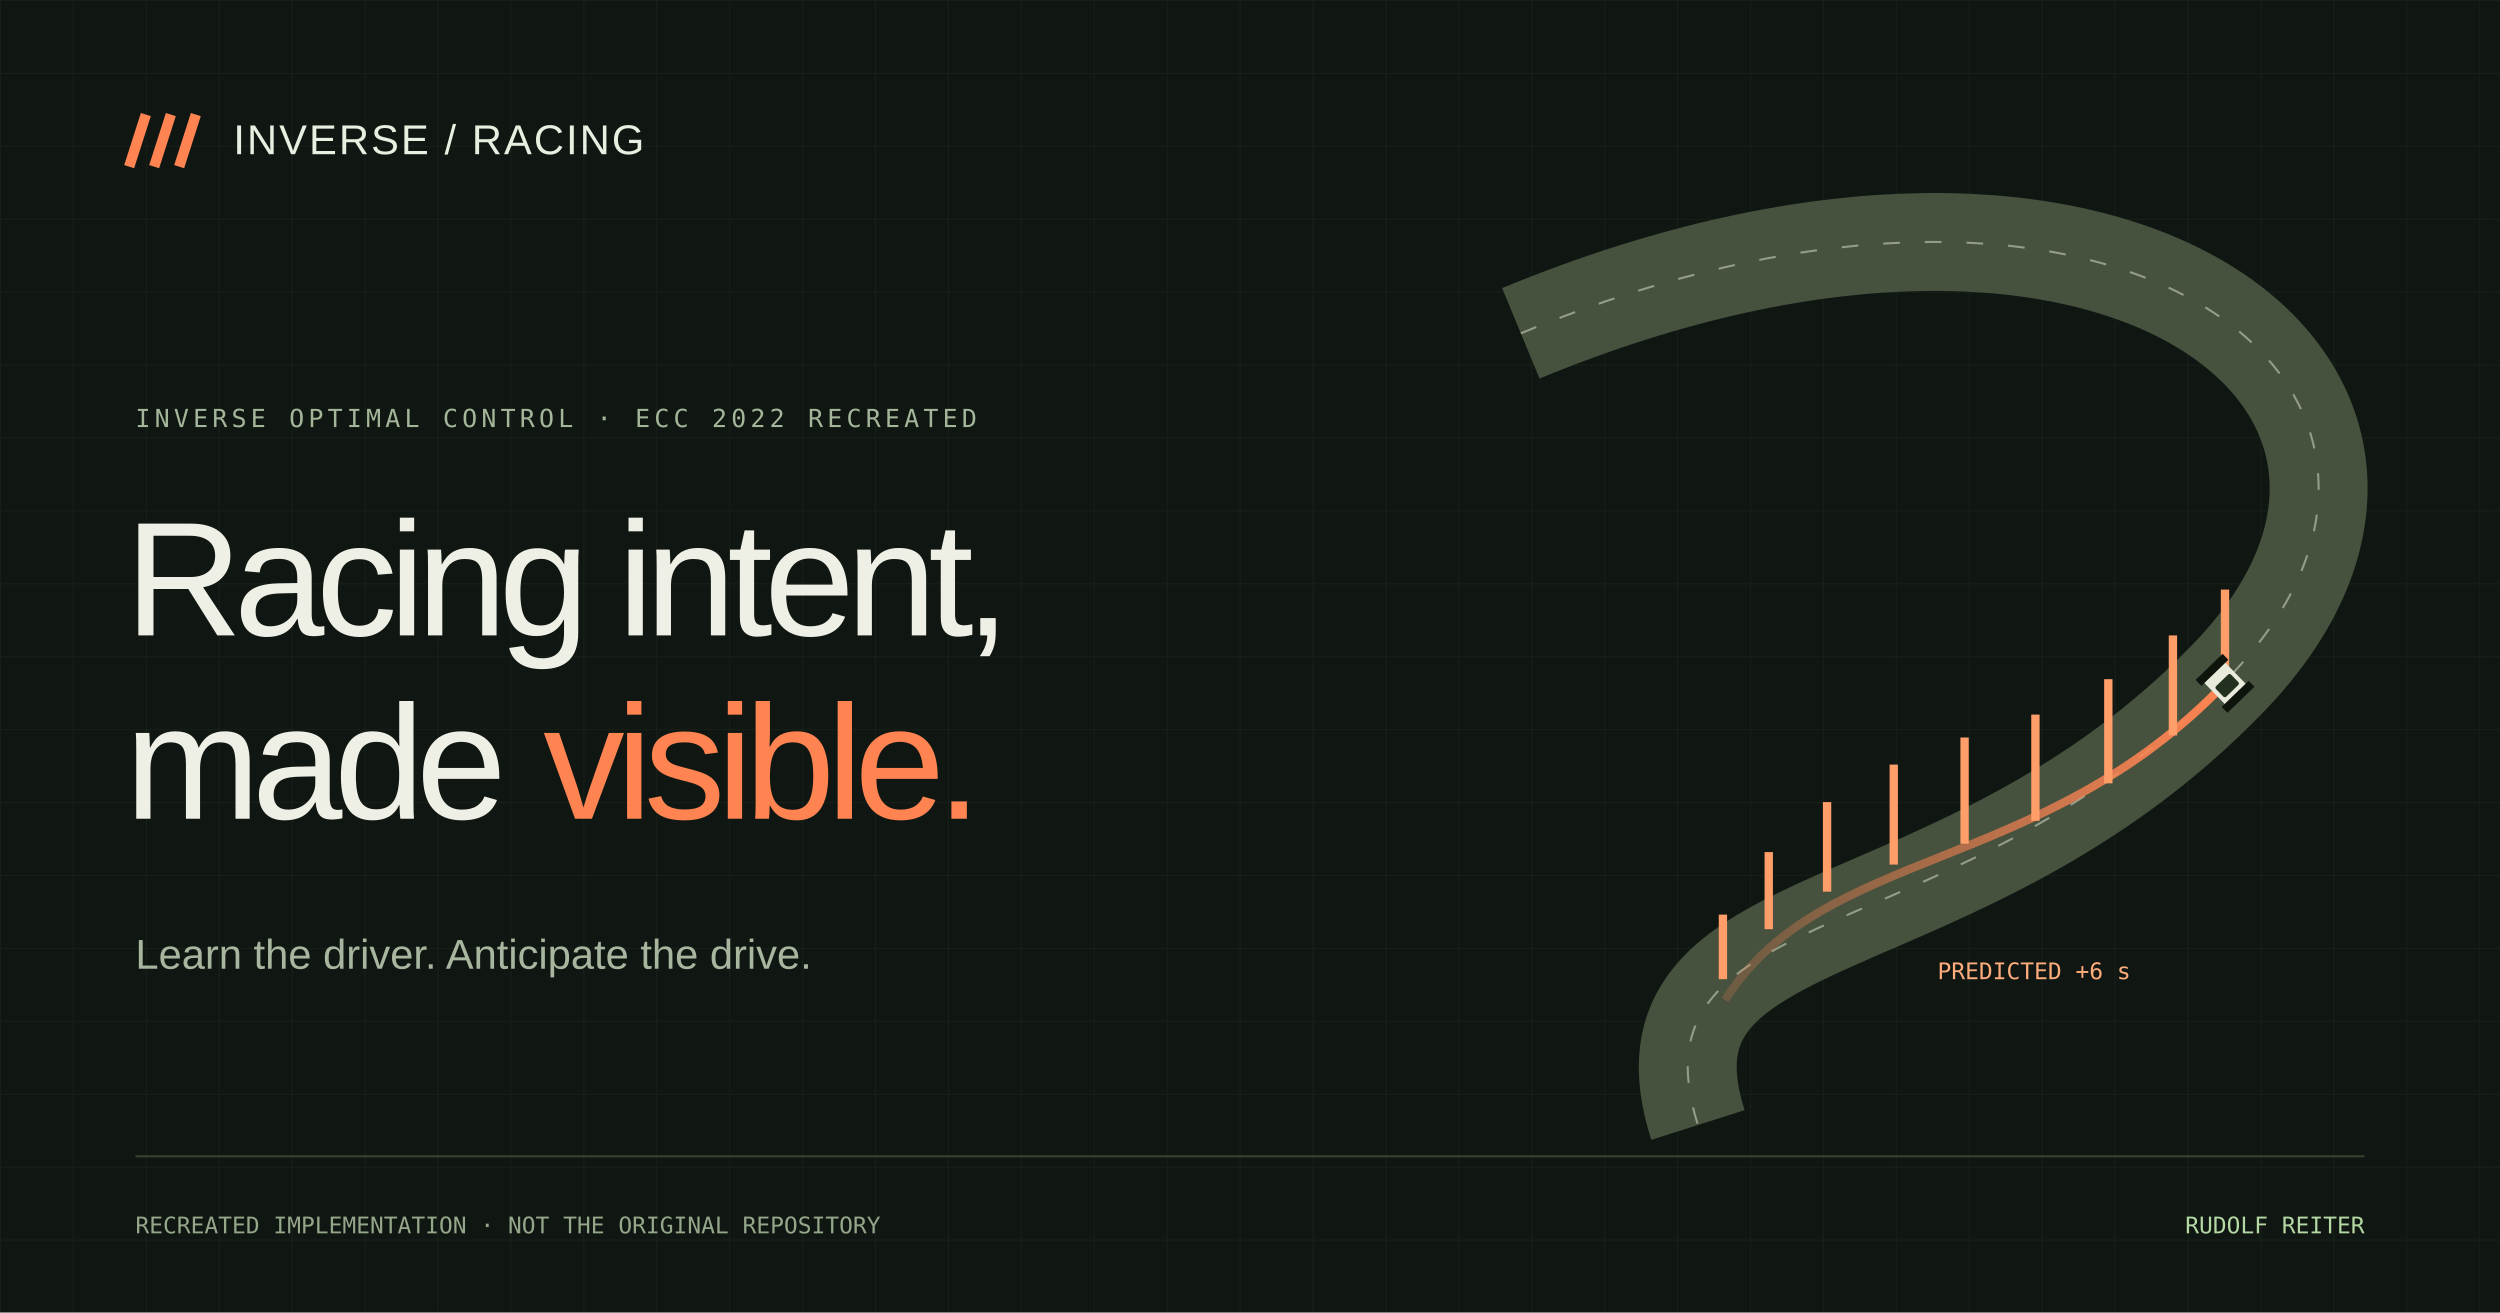
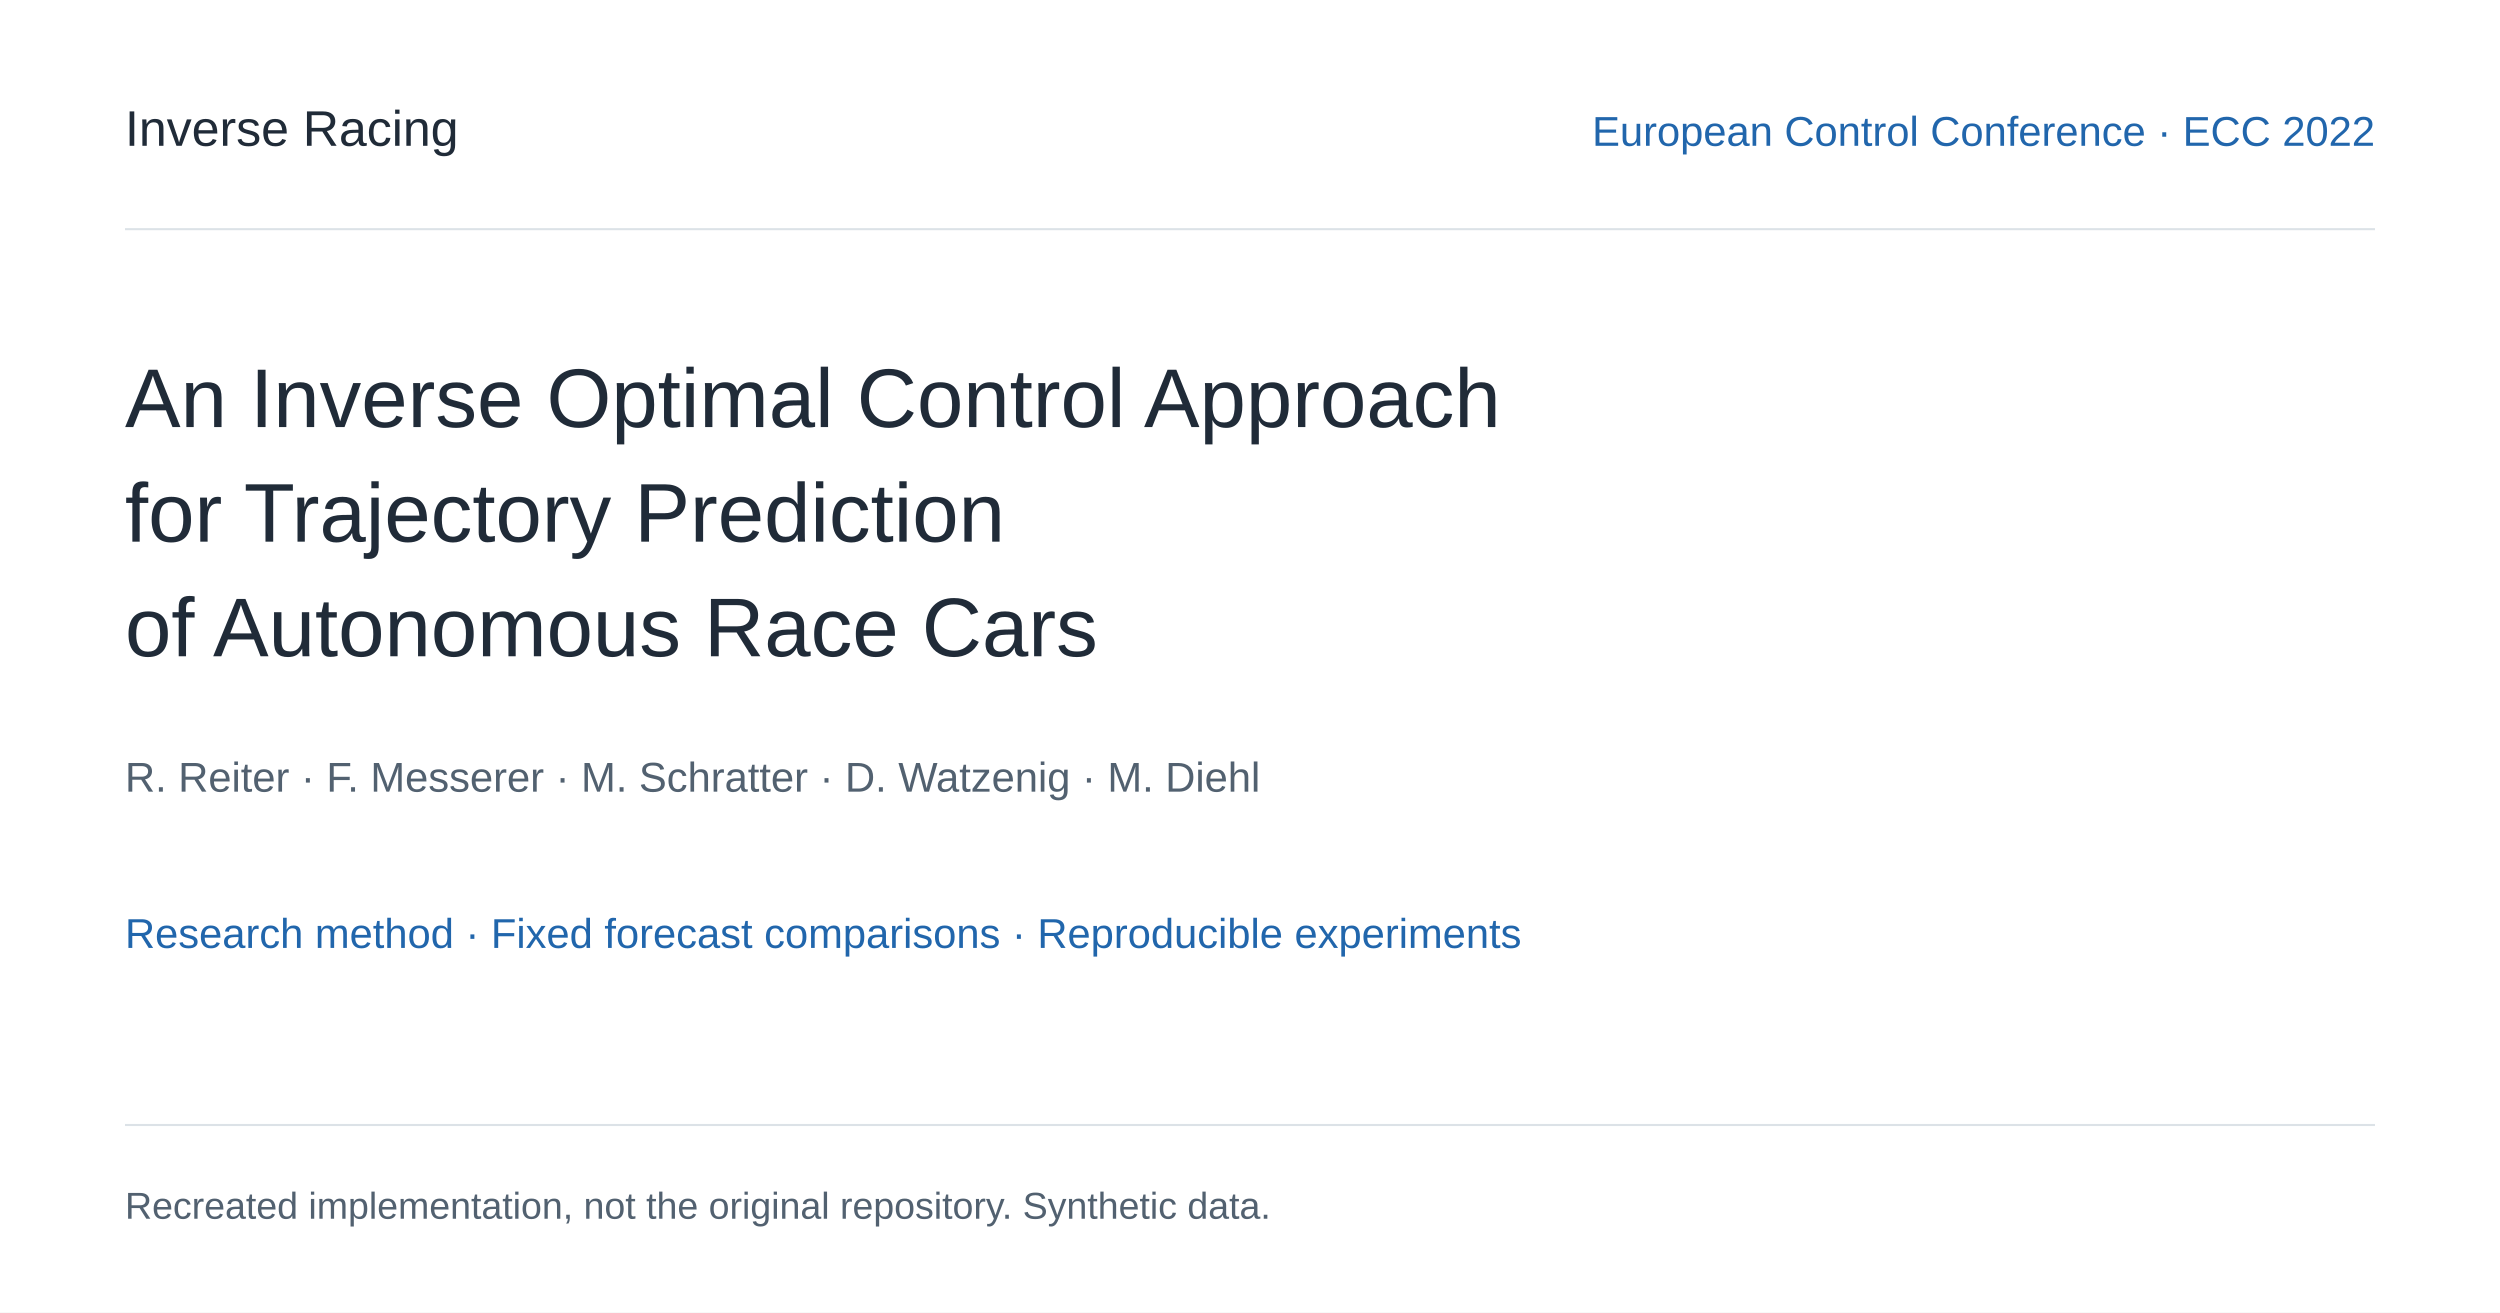
<svg xmlns="http://www.w3.org/2000/svg" width="1200" height="630" viewBox="0 0 1200 630">
-   <defs>
-     <pattern id="grid" width="35" height="35" patternUnits="userSpaceOnUse">
-       <path d="M35 0H0V35" fill="none" stroke="#b4d8a4" stroke-opacity=".05" />
-     </pattern>
-     <linearGradient id="trace" x2="1" y2="0">
-       <stop stop-color="#ff8452" stop-opacity=".2" />
-       <stop offset="1" stop-color="#ff8452" />
-     </linearGradient>
-   </defs>
-   <rect width="1200" height="630" fill="#101611" />
-   <rect width="1200" height="630" fill="url(#grid)" />
-   <path d="M70 55l-8 25m20-25l-8 25m20-25l-8 25" stroke="#ff8452" stroke-width="5" />
-   <text x="112" y="74" font-family="Arial,sans-serif" font-size="20" fill="#e8eee0" letter-spacing="1">INVERSE / RACING</text>
-   <text x="65" y="205" font-family="monospace" font-size="12" fill="#a3b69a" letter-spacing="2">INVERSE OPTIMAL CONTROL · ECC 2022 RECREATED</text>
-   <g font-family="Arial,sans-serif" font-size="78" fill="#eef0e6" letter-spacing="-4">
-     <text x="60" y="305">Racing intent,</text>
-     <text x="60" y="393">made <tspan fill="#ff8452">visible.</tspan>
-     </text>
+   <rect width="1200" height="630" fill="#fff" />
+   <path d="M60 110H1140M60 540H1140" stroke="#dce2e7" />
+   <text x="60" y="70" font-family="Arial,sans-serif" font-size="24" fill="#202b38">Inverse Racing</text>
+   <text x="1140" y="70" text-anchor="end" font-family="Arial,sans-serif" font-size="20" fill="#2166ac">European Control Conference · ECC 2022</text>
+   <g font-family="Arial,sans-serif" font-size="40" fill="#202b38">
+     <text x="60" y="205">An Inverse Optimal Control Approach</text>
+     <text x="60" y="260">for Trajectory Prediction</text>
+     <text x="60" y="315">of Autonomous Race Cars</text>
  </g>
-   <text x="65" y="465" font-family="Arial,sans-serif" font-size="20" fill="#a8b69f">Learn the driver. Anticipate the drive.</text>
-   <path d="M730 160C1020 40 1200 190 1070 325S780 430 815 540" fill="none" stroke="#46513e" stroke-width="47" />
-   <path d="M730 160C1020 40 1200 190 1070 325S780 430 815 540" fill="none" stroke="#c9ceba" stroke-opacity=".6" stroke-width="1" stroke-dasharray="8 12" />
-   <path d="M1068 328C980 420 875 406 828 480" fill="none" stroke="url(#trace)" stroke-width="4" />
-   <g stroke="#ff9e69" stroke-width="4">
-     <path d="M1068 328v-45m-25 70v-48m-31 71v-50m-35 68v-51m-34 62v-51m-34 61v-48m-32 61v-43m-28 61v-37m-22 61v-31" />
-   </g>
-   <g transform="translate(1068 328) rotate(46)">
-     <rect x="-10" y="-7" width="20" height="14" rx="3" fill="#e8eadb" />
-     <rect x="-2" y="-5" width="7" height="10" rx="1" fill="#22301f" />
-     <path d="M-9-9v18M9-9v18" stroke="#0e140c" stroke-width="4" />
-   </g>
-   <text x="930" y="470" font-family="monospace" font-size="11" fill="#ffad7d">PREDICTED +6 s</text>
-   <path d="M65 555H1135" stroke="#364130" />
-   <text x="65" y="592" font-family="monospace" font-size="11" fill="#95a78a">RECREATED IMPLEMENTATION · NOT THE ORIGINAL REPOSITORY</text>
-   <text x="1135" y="592" text-anchor="end" font-family="monospace" font-size="11" fill="#b4d8a4">RUDOLF REITER</text>
+   <text x="60" y="380" font-family="Arial,sans-serif" font-size="20" fill="#526170">R. Reiter · F. Messerer · M. Schratter · D. Watzenig · M. Diehl</text>
+   <text x="60" y="455" font-family="Arial,sans-serif" font-size="20" fill="#2166ac">Research method · Fixed forecast comparisons · Reproducible experiments</text>
+   <text x="60" y="585" font-family="Arial,sans-serif" font-size="18" fill="#526170">Recreated implementation, not the original repository. Synthetic data.</text>
</svg>
